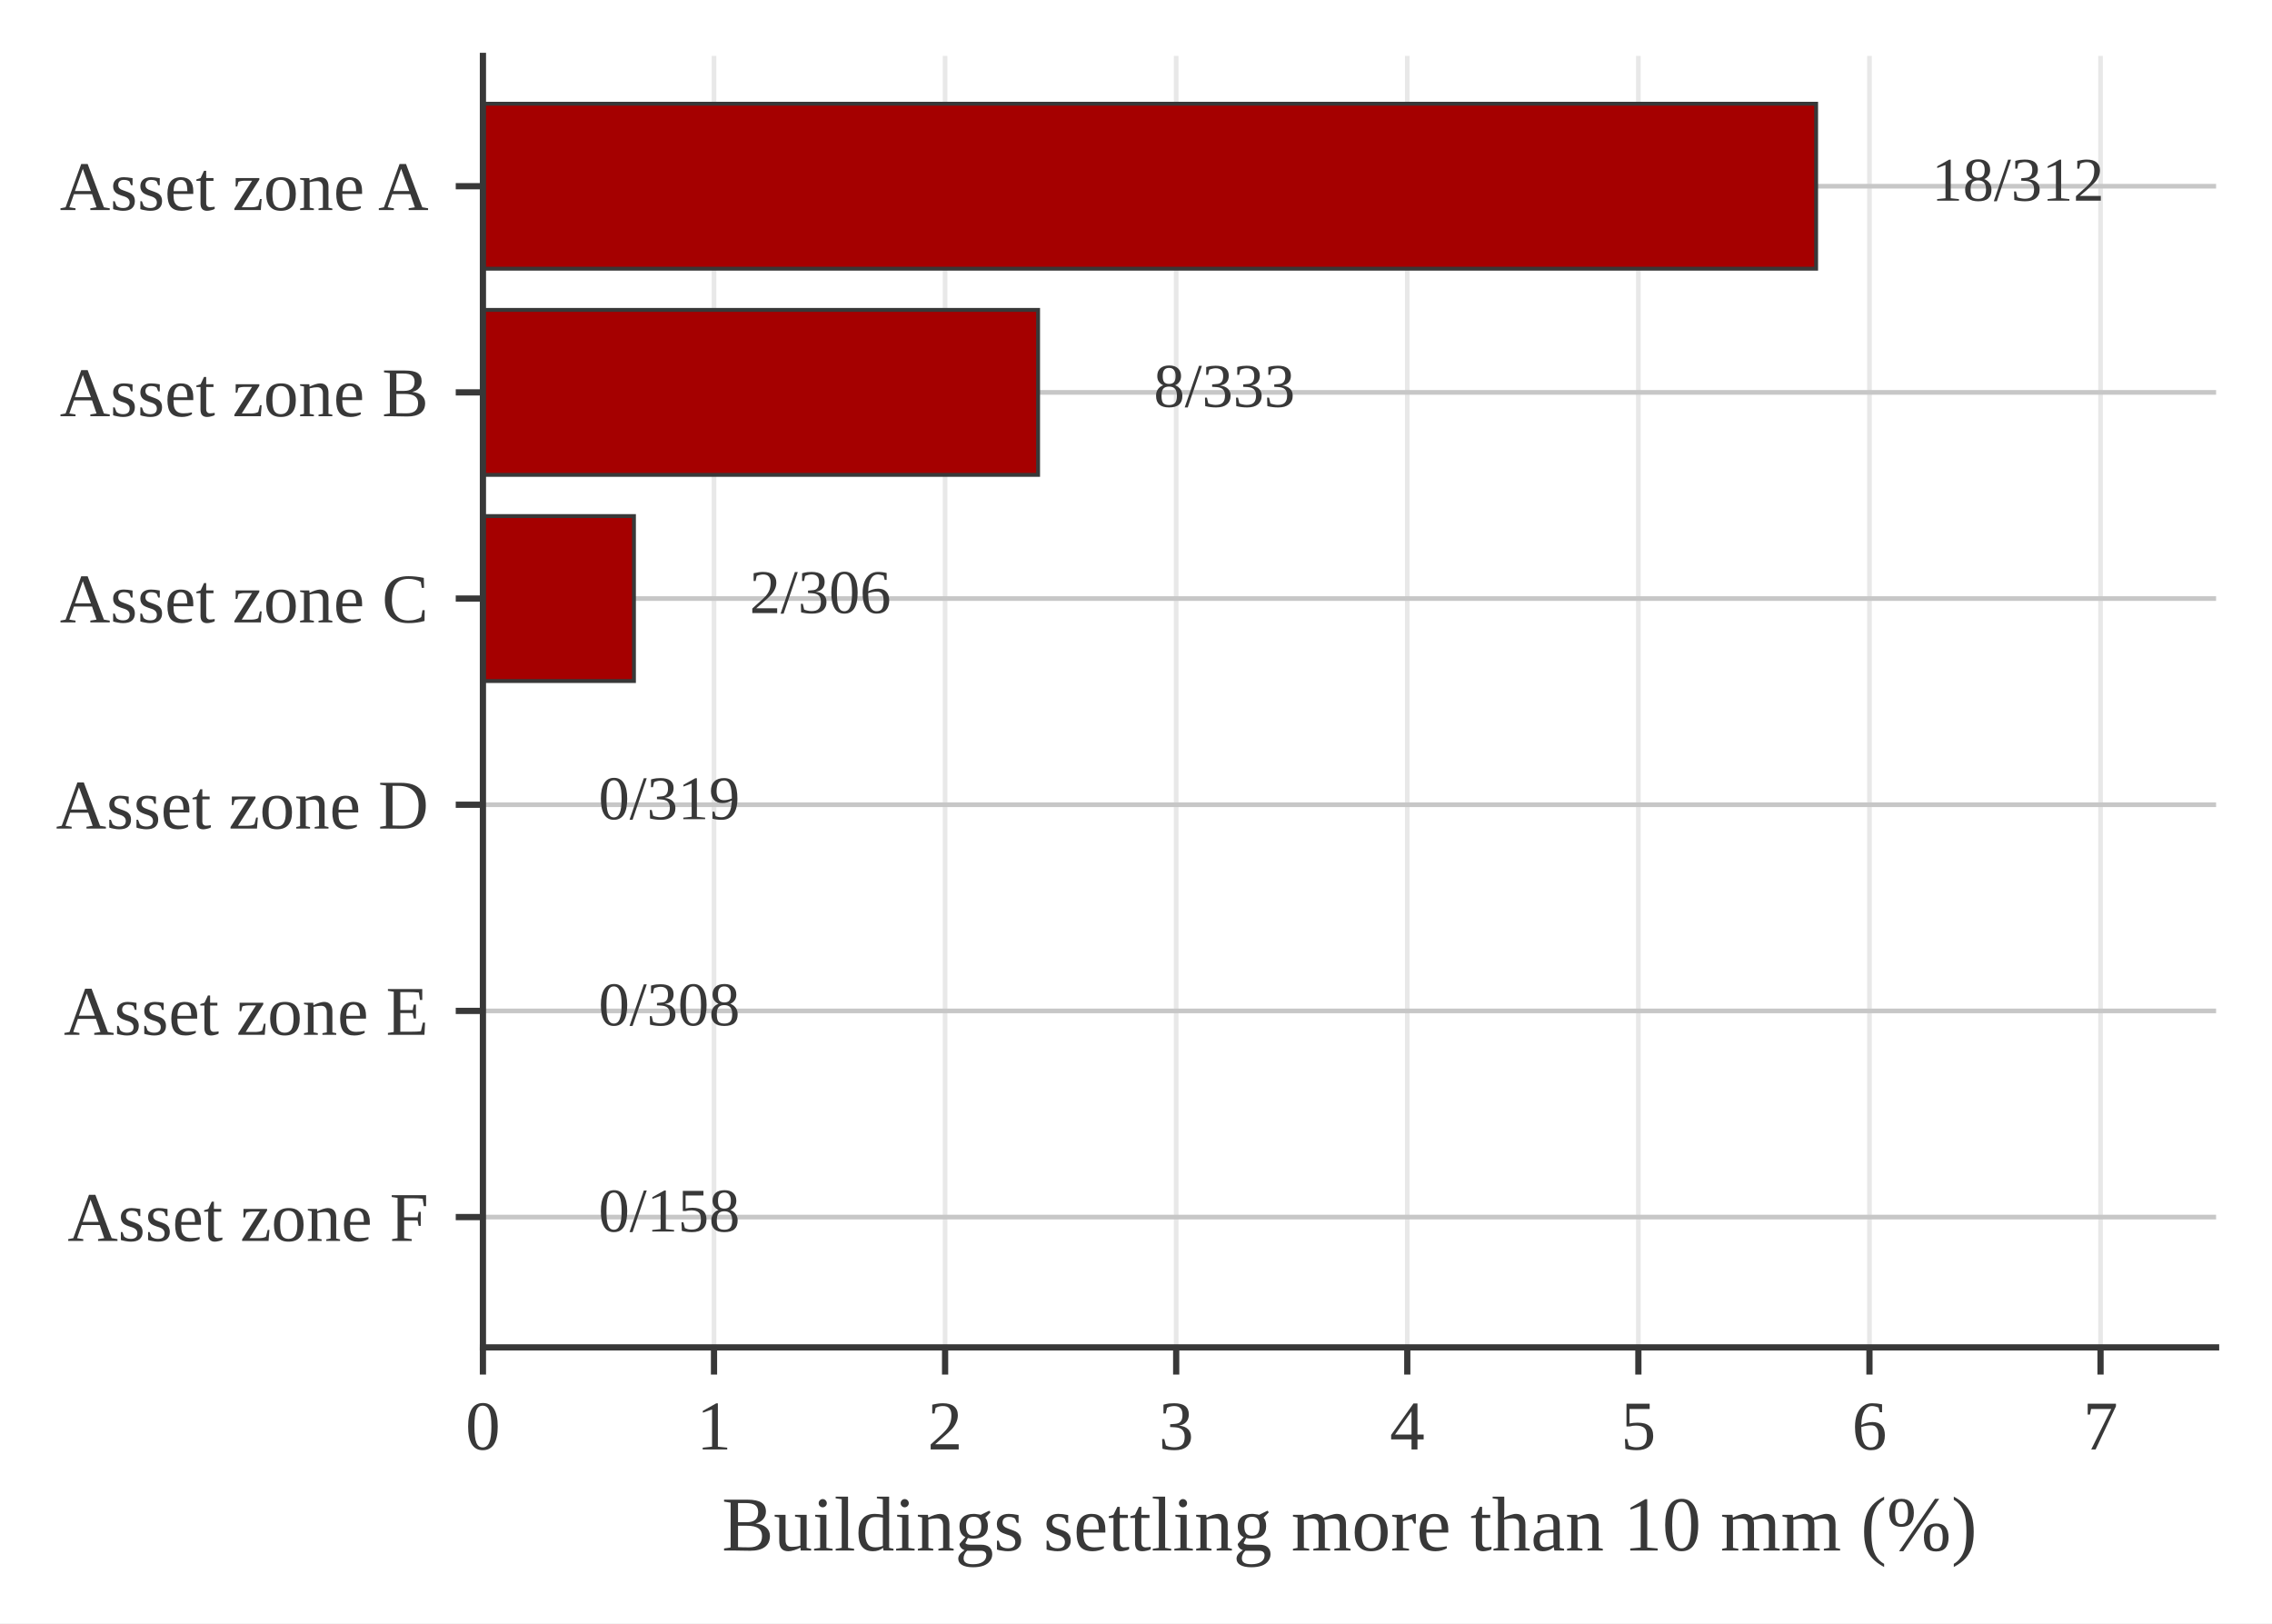
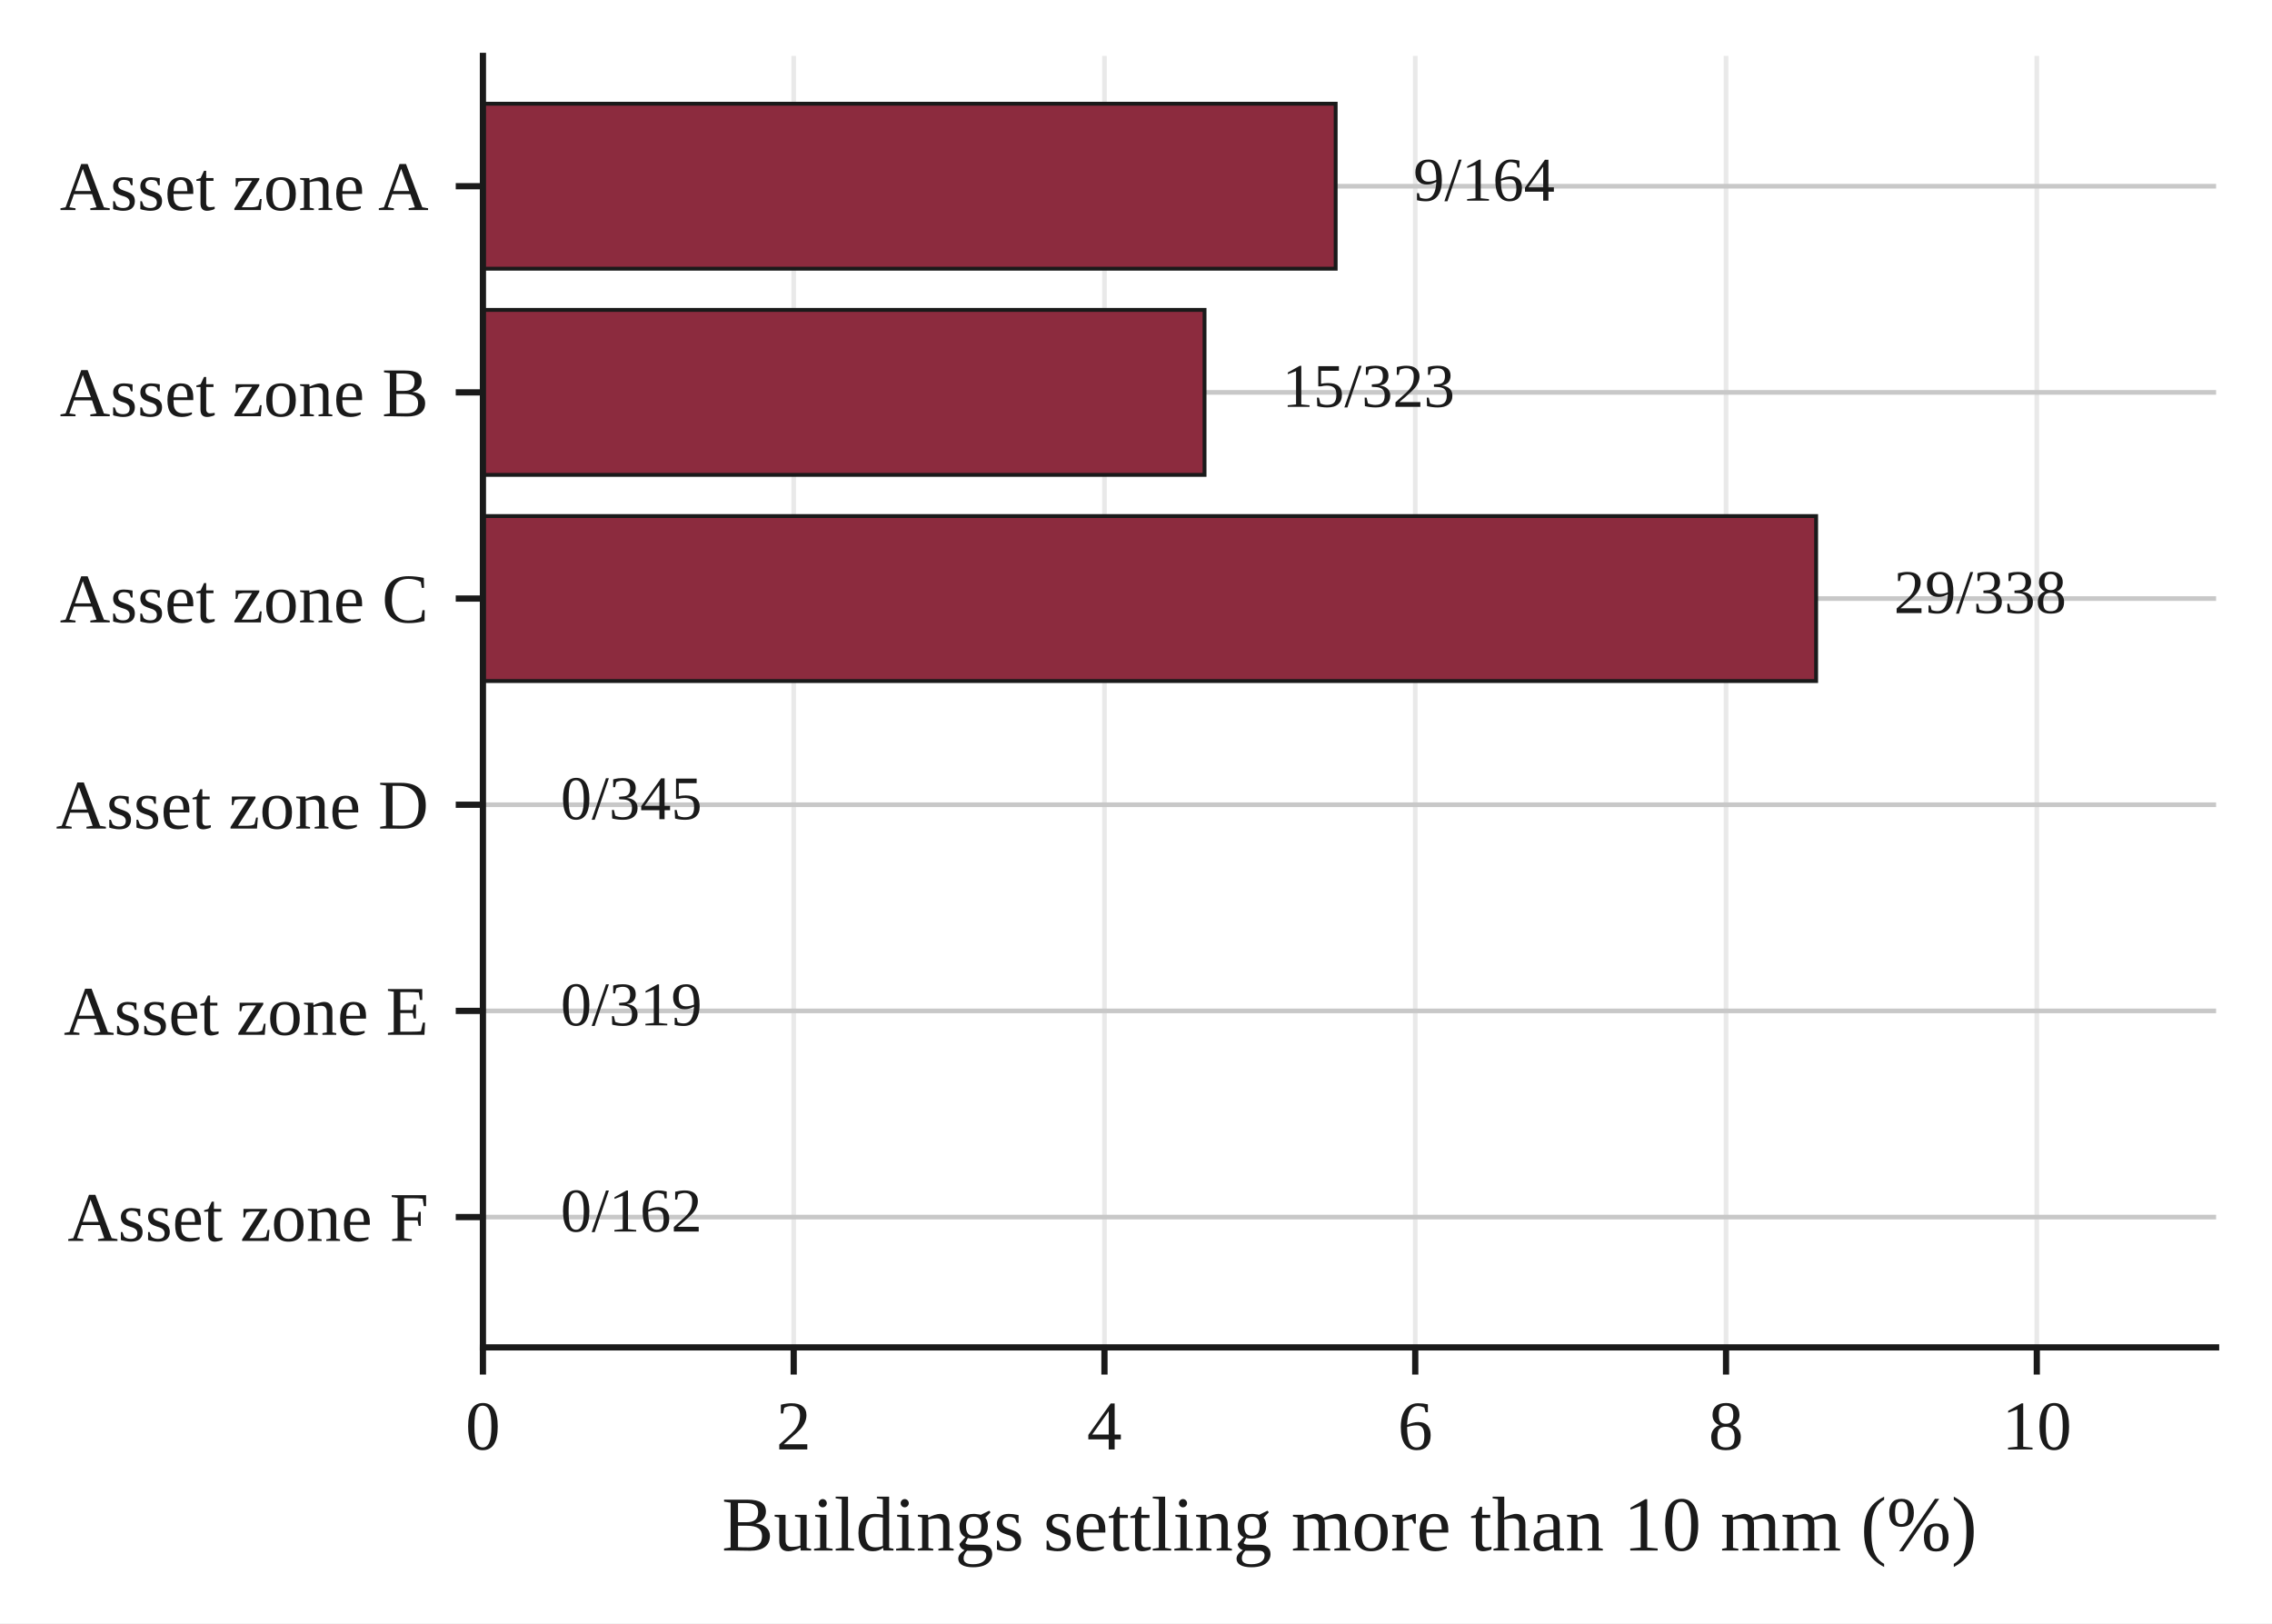
<svg xmlns="http://www.w3.org/2000/svg" xmlns:xlink="http://www.w3.org/1999/xlink" width="292.591pt" height="209.059pt" viewBox="0 0 292.591 209.059" version="1.1">
  <defs>
    <style type="text/css">*{stroke-linejoin: round; stroke-linecap: butt}</style>
  </defs>
  <g id="figure_1">
    <g id="patch_1">
      <path d="M 0 209.059  L 292.591 209.059  L 292.591 0  L 0 0  z " style="fill: #ffffff" />
    </g>
    <g id="axes_1">
      <g id="patch_2">
        <path d="M 62.191 173.52  L 285.391 173.52  L 285.391 7.2  L 62.191 7.2  z " style="fill: #ffffff" />
      </g>
      <g id="matplotlib.axis_1">
        <g id="xtick_1">
          <g id="line2d_1">
-             <path d="M 62.191 173.52  L 62.191 7.2  " clip-path="url(#pbad48a19f6)" style="fill: none; stroke: #c7c7c7; stroke-opacity: 0.4; stroke-width: 0.6; stroke-linecap: square" />
+             <path d="M 62.191 173.52  L 62.191 7.2  " clip-path="url(#pbc7e521dd7)" style="fill: none; stroke: #c8c8c8; stroke-opacity: 0.4; stroke-width: 0.6; stroke-linecap: square" />
          </g>
          <g id="line2d_2">
            <defs>
-               <path id="m2cc6d85ab9" d="M 0 0  L 0 3.5  " style="stroke: #383838; stroke-width: 0.8" />
+               <path id="m04f4cd1b1a" d="M 0 0  L 0 3.5  " style="stroke: #1a1a1a; stroke-width: 0.8" />
            </defs>
            <g>
-               <use xlink:href="#m2cc6d85ab9" x="62.191" y="173.52" style="fill: #383838; stroke: #383838; stroke-width: 0.8" />
+               <use xlink:href="#m04f4cd1b1a" x="62.191" y="173.52" style="fill: #1a1a1a; stroke: #1a1a1a; stroke-width: 0.8" />
            </g>
          </g>
          <g id="text_1">
-             <text style="font-size: 9px; font-family: 'STIXGeneral', 'Times New Roman', 'Times', 'Nimbus Roman', 'DejaVu Serif', serif; text-anchor: middle; fill: #383838" x="62.191" y="186.667" transform="rotate(-0 62.19109 186.6667)">0</text>
+             <text style="font-size: 9px; font-family: 'STIXGeneral', 'Times New Roman', 'Times', 'Nimbus Roman', 'DejaVu Serif', serif; text-anchor: middle; fill: #1a1a1a" x="62.191" y="186.667" transform="rotate(-0 62.19109 186.6667)">0</text>
          </g>
        </g>
        <g id="xtick_2">
          <g id="line2d_3">
-             <path d="M 91.951 173.52  L 91.951 7.2  " clip-path="url(#pbad48a19f6)" style="fill: none; stroke: #c7c7c7; stroke-opacity: 0.4; stroke-width: 0.6; stroke-linecap: square" />
+             <path d="M 102.213 173.52  L 102.213 7.2  " clip-path="url(#pbc7e521dd7)" style="fill: none; stroke: #c8c8c8; stroke-opacity: 0.4; stroke-width: 0.6; stroke-linecap: square" />
          </g>
          <g id="line2d_4">
            <g>
-               <use xlink:href="#m2cc6d85ab9" x="91.951" y="173.52" style="fill: #383838; stroke: #383838; stroke-width: 0.8" />
+               <use xlink:href="#m04f4cd1b1a" x="102.213" y="173.52" style="fill: #1a1a1a; stroke: #1a1a1a; stroke-width: 0.8" />
            </g>
          </g>
          <g id="text_2">
-             <text style="font-size: 9px; font-family: 'STIXGeneral', 'Times New Roman', 'Times', 'Nimbus Roman', 'DejaVu Serif', serif; text-anchor: middle; fill: #383838" x="91.951" y="186.667" transform="rotate(-0 91.95109 186.6667)">1</text>
+             <text style="font-size: 9px; font-family: 'STIXGeneral', 'Times New Roman', 'Times', 'Nimbus Roman', 'DejaVu Serif', serif; text-anchor: middle; fill: #1a1a1a" x="102.213" y="186.667" transform="rotate(-0 102.2132 186.6667)">2</text>
          </g>
        </g>
        <g id="xtick_3">
          <g id="line2d_5">
-             <path d="M 121.711 173.52  L 121.711 7.2  " clip-path="url(#pbad48a19f6)" style="fill: none; stroke: #c7c7c7; stroke-opacity: 0.4; stroke-width: 0.6; stroke-linecap: square" />
+             <path d="M 142.235 173.52  L 142.235 7.2  " clip-path="url(#pbc7e521dd7)" style="fill: none; stroke: #c8c8c8; stroke-opacity: 0.4; stroke-width: 0.6; stroke-linecap: square" />
          </g>
          <g id="line2d_6">
            <g>
-               <use xlink:href="#m2cc6d85ab9" x="121.711" y="173.52" style="fill: #383838; stroke: #383838; stroke-width: 0.8" />
+               <use xlink:href="#m04f4cd1b1a" x="142.235" y="173.52" style="fill: #1a1a1a; stroke: #1a1a1a; stroke-width: 0.8" />
            </g>
          </g>
          <g id="text_3">
-             <text style="font-size: 9px; font-family: 'STIXGeneral', 'Times New Roman', 'Times', 'Nimbus Roman', 'DejaVu Serif', serif; text-anchor: middle; fill: #383838" x="121.711" y="186.667" transform="rotate(-0 121.7111 186.6667)">2</text>
+             <text style="font-size: 9px; font-family: 'STIXGeneral', 'Times New Roman', 'Times', 'Nimbus Roman', 'DejaVu Serif', serif; text-anchor: middle; fill: #1a1a1a" x="142.235" y="186.667" transform="rotate(-0 142.2352 186.6667)">4</text>
          </g>
        </g>
        <g id="xtick_4">
          <g id="line2d_7">
-             <path d="M 151.471 173.52  L 151.471 7.2  " clip-path="url(#pbad48a19f6)" style="fill: none; stroke: #c7c7c7; stroke-opacity: 0.4; stroke-width: 0.6; stroke-linecap: square" />
+             <path d="M 182.257 173.52  L 182.257 7.2  " clip-path="url(#pbc7e521dd7)" style="fill: none; stroke: #c8c8c8; stroke-opacity: 0.4; stroke-width: 0.6; stroke-linecap: square" />
          </g>
          <g id="line2d_8">
            <g>
-               <use xlink:href="#m2cc6d85ab9" x="151.471" y="173.52" style="fill: #383838; stroke: #383838; stroke-width: 0.8" />
+               <use xlink:href="#m04f4cd1b1a" x="182.257" y="173.52" style="fill: #1a1a1a; stroke: #1a1a1a; stroke-width: 0.8" />
            </g>
          </g>
          <g id="text_4">
-             <text style="font-size: 9px; font-family: 'STIXGeneral', 'Times New Roman', 'Times', 'Nimbus Roman', 'DejaVu Serif', serif; text-anchor: middle; fill: #383838" x="151.471" y="186.667" transform="rotate(-0 151.4711 186.6667)">3</text>
+             <text style="font-size: 9px; font-family: 'STIXGeneral', 'Times New Roman', 'Times', 'Nimbus Roman', 'DejaVu Serif', serif; text-anchor: middle; fill: #1a1a1a" x="182.257" y="186.667" transform="rotate(-0 182.2573 186.6667)">6</text>
          </g>
        </g>
        <g id="xtick_5">
          <g id="line2d_9">
-             <path d="M 181.231 173.52  L 181.231 7.2  " clip-path="url(#pbad48a19f6)" style="fill: none; stroke: #c7c7c7; stroke-opacity: 0.4; stroke-width: 0.6; stroke-linecap: square" />
+             <path d="M 222.279 173.52  L 222.279 7.2  " clip-path="url(#pbc7e521dd7)" style="fill: none; stroke: #c8c8c8; stroke-opacity: 0.4; stroke-width: 0.6; stroke-linecap: square" />
          </g>
          <g id="line2d_10">
            <g>
-               <use xlink:href="#m2cc6d85ab9" x="181.231" y="173.52" style="fill: #383838; stroke: #383838; stroke-width: 0.8" />
+               <use xlink:href="#m04f4cd1b1a" x="222.279" y="173.52" style="fill: #1a1a1a; stroke: #1a1a1a; stroke-width: 0.8" />
            </g>
          </g>
          <g id="text_5">
-             <text style="font-size: 9px; font-family: 'STIXGeneral', 'Times New Roman', 'Times', 'Nimbus Roman', 'DejaVu Serif', serif; text-anchor: middle; fill: #383838" x="181.231" y="186.667" transform="rotate(-0 181.2311 186.6667)">4</text>
+             <text style="font-size: 9px; font-family: 'STIXGeneral', 'Times New Roman', 'Times', 'Nimbus Roman', 'DejaVu Serif', serif; text-anchor: middle; fill: #1a1a1a" x="222.279" y="186.667" transform="rotate(-0 222.2794 186.6667)">8</text>
          </g>
        </g>
        <g id="xtick_6">
          <g id="line2d_11">
-             <path d="M 210.991 173.52  L 210.991 7.2  " clip-path="url(#pbad48a19f6)" style="fill: none; stroke: #c7c7c7; stroke-opacity: 0.4; stroke-width: 0.6; stroke-linecap: square" />
+             <path d="M 262.301 173.52  L 262.301 7.2  " clip-path="url(#pbc7e521dd7)" style="fill: none; stroke: #c8c8c8; stroke-opacity: 0.4; stroke-width: 0.6; stroke-linecap: square" />
          </g>
          <g id="line2d_12">
            <g>
-               <use xlink:href="#m2cc6d85ab9" x="210.991" y="173.52" style="fill: #383838; stroke: #383838; stroke-width: 0.8" />
+               <use xlink:href="#m04f4cd1b1a" x="262.301" y="173.52" style="fill: #1a1a1a; stroke: #1a1a1a; stroke-width: 0.8" />
            </g>
          </g>
          <g id="text_6">
-             <text style="font-size: 9px; font-family: 'STIXGeneral', 'Times New Roman', 'Times', 'Nimbus Roman', 'DejaVu Serif', serif; text-anchor: middle; fill: #383838" x="210.991" y="186.667" transform="rotate(-0 210.9911 186.6667)">5</text>
-           </g>
-         </g>
-         <g id="xtick_7">
-           <g id="line2d_13">
-             <path d="M 240.751 173.52  L 240.751 7.2  " clip-path="url(#pbad48a19f6)" style="fill: none; stroke: #c7c7c7; stroke-opacity: 0.4; stroke-width: 0.6; stroke-linecap: square" />
-           </g>
-           <g id="line2d_14">
-             <g>
-               <use xlink:href="#m2cc6d85ab9" x="240.751" y="173.52" style="fill: #383838; stroke: #383838; stroke-width: 0.8" />
-             </g>
-           </g>
-           <g id="text_7">
-             <text style="font-size: 9px; font-family: 'STIXGeneral', 'Times New Roman', 'Times', 'Nimbus Roman', 'DejaVu Serif', serif; text-anchor: middle; fill: #383838" x="240.751" y="186.667" transform="rotate(-0 240.7511 186.6667)">6</text>
-           </g>
-         </g>
-         <g id="xtick_8">
-           <g id="line2d_15">
-             <path d="M 270.511 173.52  L 270.511 7.2  " clip-path="url(#pbad48a19f6)" style="fill: none; stroke: #c7c7c7; stroke-opacity: 0.4; stroke-width: 0.6; stroke-linecap: square" />
-           </g>
-           <g id="line2d_16">
-             <g>
-               <use xlink:href="#m2cc6d85ab9" x="270.511" y="173.52" style="fill: #383838; stroke: #383838; stroke-width: 0.8" />
-             </g>
-           </g>
-           <g id="text_8">
-             <text style="font-size: 9px; font-family: 'STIXGeneral', 'Times New Roman', 'Times', 'Nimbus Roman', 'DejaVu Serif', serif; text-anchor: middle; fill: #383838" x="270.511" y="186.667" transform="rotate(-0 270.5111 186.6667)">7</text>
-           </g>
-         </g>
-         <g id="text_9">
-           <text style="font-size: 10px; font-family: 'STIXGeneral', 'Times New Roman', 'Times', 'Nimbus Roman', 'DejaVu Serif', serif; text-anchor: middle; fill: #383838" x="173.791" y="199.679" transform="rotate(-0 173.7911 199.6794)">Buildings settling more than 10 mm (%)</text>
+             <text style="font-size: 9px; font-family: 'STIXGeneral', 'Times New Roman', 'Times', 'Nimbus Roman', 'DejaVu Serif', serif; text-anchor: middle; fill: #1a1a1a" x="262.301" y="186.667" transform="rotate(-0 262.3014 186.6667)">10</text>
+           </g>
+         </g>
+         <g id="text_7">
+           <text style="font-size: 10px; font-family: 'STIXGeneral', 'Times New Roman', 'Times', 'Nimbus Roman', 'DejaVu Serif', serif; text-anchor: middle; fill: #1a1a1a" x="173.791" y="199.679" transform="rotate(-0 173.7911 199.6794)">Buildings settling more than 10 mm (%)</text>
        </g>
      </g>
      <g id="matplotlib.axis_2">
        <g id="ytick_1">
+           <g id="line2d_13">
+             <path d="M 62.191 23.981  L 285.391 23.981  " clip-path="url(#pbc7e521dd7)" style="fill: none; stroke: #c8c8c8; stroke-width: 0.6; stroke-linecap: square" />
+           </g>
+           <g id="line2d_14">
+             <defs>
+               <path id="m4e59971650" d="M 0 0  L -3.5 0  " style="stroke: #1a1a1a; stroke-width: 0.8" />
+             </defs>
+             <g>
+               <use xlink:href="#m4e59971650" x="62.191" y="23.981" style="fill: #1a1a1a; stroke: #1a1a1a; stroke-width: 0.8" />
+             </g>
+           </g>
+           <g id="text_8">
+             <text style="font-size: 9px; font-family: 'STIXGeneral', 'Times New Roman', 'Times', 'Nimbus Roman', 'DejaVu Serif', serif; text-anchor: end; fill: #1a1a1a" x="55.191" y="27.054" transform="rotate(-0 55.19109 27.05405)">Asset zone A</text>
+           </g>
+         </g>
+         <g id="ytick_2">
+           <g id="line2d_15">
+             <path d="M 62.191 50.532  L 285.391 50.532  " clip-path="url(#pbc7e521dd7)" style="fill: none; stroke: #c8c8c8; stroke-width: 0.6; stroke-linecap: square" />
+           </g>
+           <g id="line2d_16">
+             <g>
+               <use xlink:href="#m4e59971650" x="62.191" y="50.532" style="fill: #1a1a1a; stroke: #1a1a1a; stroke-width: 0.8" />
+             </g>
+           </g>
+           <g id="text_9">
+             <text style="font-size: 9px; font-family: 'STIXGeneral', 'Times New Roman', 'Times', 'Nimbus Roman', 'DejaVu Serif', serif; text-anchor: end; fill: #1a1a1a" x="55.191" y="53.606" transform="rotate(-0 55.19109 53.60577)">Asset zone B</text>
+           </g>
+         </g>
+         <g id="ytick_3">
          <g id="line2d_17">
-             <path d="M 62.191 23.981  L 285.391 23.981  " clip-path="url(#pbad48a19f6)" style="fill: none; stroke: #c7c7c7; stroke-width: 0.6; stroke-linecap: square" />
+             <path d="M 62.191 77.084  L 285.391 77.084  " clip-path="url(#pbc7e521dd7)" style="fill: none; stroke: #c8c8c8; stroke-width: 0.6; stroke-linecap: square" />
          </g>
          <g id="line2d_18">
-             <defs>
-               <path id="m2049f35c0f" d="M 0 0  L -3.5 0  " style="stroke: #383838; stroke-width: 0.8" />
-             </defs>
-             <g>
-               <use xlink:href="#m2049f35c0f" x="62.191" y="23.981" style="fill: #383838; stroke: #383838; stroke-width: 0.8" />
+             <g>
+               <use xlink:href="#m4e59971650" x="62.191" y="77.084" style="fill: #1a1a1a; stroke: #1a1a1a; stroke-width: 0.8" />
            </g>
          </g>
          <g id="text_10">
-             <text style="font-size: 9px; font-family: 'STIXGeneral', 'Times New Roman', 'Times', 'Nimbus Roman', 'DejaVu Serif', serif; text-anchor: end; fill: #383838" x="55.191" y="27.054" transform="rotate(-0 55.19109 27.05405)">Asset zone A</text>
-           </g>
-         </g>
-         <g id="ytick_2">
+             <text style="font-size: 9px; font-family: 'STIXGeneral', 'Times New Roman', 'Times', 'Nimbus Roman', 'DejaVu Serif', serif; text-anchor: end; fill: #1a1a1a" x="55.191" y="80.157" transform="rotate(-0 55.19109 80.1575)">Asset zone C</text>
+           </g>
+         </g>
+         <g id="ytick_4">
          <g id="line2d_19">
-             <path d="M 62.191 50.532  L 285.391 50.532  " clip-path="url(#pbad48a19f6)" style="fill: none; stroke: #c7c7c7; stroke-width: 0.6; stroke-linecap: square" />
+             <path d="M 62.191 103.636  L 285.391 103.636  " clip-path="url(#pbc7e521dd7)" style="fill: none; stroke: #c8c8c8; stroke-width: 0.6; stroke-linecap: square" />
          </g>
          <g id="line2d_20">
            <g>
-               <use xlink:href="#m2049f35c0f" x="62.191" y="50.532" style="fill: #383838; stroke: #383838; stroke-width: 0.8" />
+               <use xlink:href="#m4e59971650" x="62.191" y="103.636" style="fill: #1a1a1a; stroke: #1a1a1a; stroke-width: 0.8" />
            </g>
          </g>
          <g id="text_11">
-             <text style="font-size: 9px; font-family: 'STIXGeneral', 'Times New Roman', 'Times', 'Nimbus Roman', 'DejaVu Serif', serif; text-anchor: end; fill: #383838" x="55.191" y="53.606" transform="rotate(-0 55.19109 53.60577)">Asset zone B</text>
-           </g>
-         </g>
-         <g id="ytick_3">
+             <text style="font-size: 9px; font-family: 'STIXGeneral', 'Times New Roman', 'Times', 'Nimbus Roman', 'DejaVu Serif', serif; text-anchor: end; fill: #1a1a1a" x="55.191" y="106.709" transform="rotate(-0 55.19109 106.7092)">Asset zone D</text>
+           </g>
+         </g>
+         <g id="ytick_5">
          <g id="line2d_21">
-             <path d="M 62.191 77.084  L 285.391 77.084  " clip-path="url(#pbad48a19f6)" style="fill: none; stroke: #c7c7c7; stroke-width: 0.6; stroke-linecap: square" />
+             <path d="M 62.191 130.188  L 285.391 130.188  " clip-path="url(#pbc7e521dd7)" style="fill: none; stroke: #c8c8c8; stroke-width: 0.6; stroke-linecap: square" />
          </g>
          <g id="line2d_22">
            <g>
-               <use xlink:href="#m2049f35c0f" x="62.191" y="77.084" style="fill: #383838; stroke: #383838; stroke-width: 0.8" />
+               <use xlink:href="#m4e59971650" x="62.191" y="130.188" style="fill: #1a1a1a; stroke: #1a1a1a; stroke-width: 0.8" />
            </g>
          </g>
          <g id="text_12">
-             <text style="font-size: 9px; font-family: 'STIXGeneral', 'Times New Roman', 'Times', 'Nimbus Roman', 'DejaVu Serif', serif; text-anchor: end; fill: #383838" x="55.191" y="80.157" transform="rotate(-0 55.19109 80.1575)">Asset zone C</text>
-           </g>
-         </g>
-         <g id="ytick_4">
+             <text style="font-size: 9px; font-family: 'STIXGeneral', 'Times New Roman', 'Times', 'Nimbus Roman', 'DejaVu Serif', serif; text-anchor: end; fill: #1a1a1a" x="55.191" y="133.261" transform="rotate(-0 55.19109 133.2609)">Asset zone E</text>
+           </g>
+         </g>
+         <g id="ytick_6">
          <g id="line2d_23">
-             <path d="M 62.191 103.636  L 285.391 103.636  " clip-path="url(#pbad48a19f6)" style="fill: none; stroke: #c7c7c7; stroke-width: 0.6; stroke-linecap: square" />
+             <path d="M 62.191 156.739  L 285.391 156.739  " clip-path="url(#pbc7e521dd7)" style="fill: none; stroke: #c8c8c8; stroke-width: 0.6; stroke-linecap: square" />
          </g>
          <g id="line2d_24">
            <g>
-               <use xlink:href="#m2049f35c0f" x="62.191" y="103.636" style="fill: #383838; stroke: #383838; stroke-width: 0.8" />
+               <use xlink:href="#m4e59971650" x="62.191" y="156.739" style="fill: #1a1a1a; stroke: #1a1a1a; stroke-width: 0.8" />
            </g>
          </g>
          <g id="text_13">
-             <text style="font-size: 9px; font-family: 'STIXGeneral', 'Times New Roman', 'Times', 'Nimbus Roman', 'DejaVu Serif', serif; text-anchor: end; fill: #383838" x="55.191" y="106.709" transform="rotate(-0 55.19109 106.7092)">Asset zone D</text>
-           </g>
-         </g>
-         <g id="ytick_5">
-           <g id="line2d_25">
-             <path d="M 62.191 130.188  L 285.391 130.188  " clip-path="url(#pbad48a19f6)" style="fill: none; stroke: #c7c7c7; stroke-width: 0.6; stroke-linecap: square" />
-           </g>
-           <g id="line2d_26">
-             <g>
-               <use xlink:href="#m2049f35c0f" x="62.191" y="130.188" style="fill: #383838; stroke: #383838; stroke-width: 0.8" />
-             </g>
-           </g>
-           <g id="text_14">
-             <text style="font-size: 9px; font-family: 'STIXGeneral', 'Times New Roman', 'Times', 'Nimbus Roman', 'DejaVu Serif', serif; text-anchor: end; fill: #383838" x="55.191" y="133.261" transform="rotate(-0 55.19109 133.2609)">Asset zone E</text>
-           </g>
-         </g>
-         <g id="ytick_6">
-           <g id="line2d_27">
-             <path d="M 62.191 156.739  L 285.391 156.739  " clip-path="url(#pbad48a19f6)" style="fill: none; stroke: #c7c7c7; stroke-width: 0.6; stroke-linecap: square" />
-           </g>
-           <g id="line2d_28">
-             <g>
-               <use xlink:href="#m2049f35c0f" x="62.191" y="156.739" style="fill: #383838; stroke: #383838; stroke-width: 0.8" />
-             </g>
-           </g>
-           <g id="text_15">
-             <text style="font-size: 9px; font-family: 'STIXGeneral', 'Times New Roman', 'Times', 'Nimbus Roman', 'DejaVu Serif', serif; text-anchor: end; fill: #383838" x="55.191" y="159.813" transform="rotate(-0 55.19109 159.8127)">Asset zone F</text>
+             <text style="font-size: 9px; font-family: 'STIXGeneral', 'Times New Roman', 'Times', 'Nimbus Roman', 'DejaVu Serif', serif; text-anchor: end; fill: #1a1a1a" x="55.191" y="159.813" transform="rotate(-0 55.19109 159.8127)">Asset zone F</text>
          </g>
        </g>
      </g>
      <g id="patch_3">
-         <path d="M 62.191 13.36  L 233.883 13.36  L 233.883 34.601  L 62.191 34.601  z " clip-path="url(#pbad48a19f6)" style="fill: #a50000; stroke: #383838; stroke-width: 0.5; stroke-linejoin: miter" />
+         <path d="M 62.191 13.36  L 172.008 13.36  L 172.008 34.601  L 62.191 34.601  z " clip-path="url(#pbc7e521dd7)" style="fill: #8c2b3e; stroke: #1a1a1a; stroke-width: 0.5; stroke-linejoin: miter" />
      </g>
      <g id="patch_4">
-         <path d="M 62.191 39.912  L 133.687 39.912  L 133.687 61.153  L 62.191 61.153  z " clip-path="url(#pbad48a19f6)" style="fill: #a50000; stroke: #383838; stroke-width: 0.5; stroke-linejoin: miter" />
+         <path d="M 62.191 39.912  L 155.122 39.912  L 155.122 61.153  L 62.191 61.153  z " clip-path="url(#pbc7e521dd7)" style="fill: #8c2b3e; stroke: #1a1a1a; stroke-width: 0.5; stroke-linejoin: miter" />
      </g>
      <g id="patch_5">
-         <path d="M 62.191 66.463  L 81.642 66.463  L 81.642 87.705  L 62.191 87.705  z " clip-path="url(#pbad48a19f6)" style="fill: #a50000; stroke: #383838; stroke-width: 0.5; stroke-linejoin: miter" />
+         <path d="M 62.191 66.463  L 233.883 66.463  L 233.883 87.705  L 62.191 87.705  z " clip-path="url(#pbc7e521dd7)" style="fill: #8c2b3e; stroke: #1a1a1a; stroke-width: 0.5; stroke-linejoin: miter" />
      </g>
      <g id="patch_6">
-         <path d="M 62.191 93.015  L 62.191 93.015  L 62.191 114.257  L 62.191 114.257  z " clip-path="url(#pbad48a19f6)" style="fill: #a50000; stroke: #383838; stroke-width: 0.5; stroke-linejoin: miter" />
+         <path d="M 62.191 93.015  L 62.191 93.015  L 62.191 114.257  L 62.191 114.257  z " clip-path="url(#pbc7e521dd7)" style="fill: #8c2b3e; stroke: #1a1a1a; stroke-width: 0.5; stroke-linejoin: miter" />
      </g>
      <g id="patch_7">
-         <path d="M 62.191 119.567  L 62.191 119.567  L 62.191 140.808  L 62.191 140.808  z " clip-path="url(#pbad48a19f6)" style="fill: #a50000; stroke: #383838; stroke-width: 0.5; stroke-linejoin: miter" />
+         <path d="M 62.191 119.567  L 62.191 119.567  L 62.191 140.808  L 62.191 140.808  z " clip-path="url(#pbc7e521dd7)" style="fill: #8c2b3e; stroke: #1a1a1a; stroke-width: 0.5; stroke-linejoin: miter" />
      </g>
      <g id="patch_8">
-         <path d="M 62.191 146.119  L 62.191 146.119  L 62.191 167.36  L 62.191 167.36  z " clip-path="url(#pbad48a19f6)" style="fill: #a50000; stroke: #383838; stroke-width: 0.5; stroke-linejoin: miter" />
+         <path d="M 62.191 146.119  L 62.191 146.119  L 62.191 167.36  L 62.191 167.36  z " clip-path="url(#pbc7e521dd7)" style="fill: #8c2b3e; stroke: #1a1a1a; stroke-width: 0.5; stroke-linejoin: miter" />
      </g>
      <g id="patch_9">
-         <path d="M 62.191 173.52  L 62.191 7.2  " style="fill: none; stroke: #383838; stroke-width: 0.8; stroke-linejoin: miter; stroke-linecap: square" />
+         <path d="M 62.191 173.52  L 62.191 7.2  " style="fill: none; stroke: #1a1a1a; stroke-width: 0.8; stroke-linejoin: miter; stroke-linecap: square" />
      </g>
      <g id="patch_10">
-         <path d="M 62.191 173.52  L 285.391 173.52  " style="fill: none; stroke: #383838; stroke-width: 0.8; stroke-linejoin: miter; stroke-linecap: square" />
+         <path d="M 62.191 173.52  L 285.391 173.52  " style="fill: none; stroke: #1a1a1a; stroke-width: 0.8; stroke-linejoin: miter; stroke-linecap: square" />
+       </g>
+       <g id="text_14">
+         <text style="font-size: 8px; font-family: 'STIXGeneral', 'Times New Roman', 'Times', 'Nimbus Roman', 'DejaVu Serif', serif; text-anchor: start; fill: #1a1a1a" x="182.013" y="25.844" transform="rotate(-0 182.0133 25.84444)">9/164</text>
+       </g>
+       <g id="text_15">
+         <text style="font-size: 8px; font-family: 'STIXGeneral', 'Times New Roman', 'Times', 'Nimbus Roman', 'DejaVu Serif', serif; text-anchor: start; fill: #1a1a1a" x="165.127" y="52.396" transform="rotate(-0 165.1271 52.39616)">15/323</text>
      </g>
      <g id="text_16">
-         <text style="font-size: 8px; font-family: 'STIXGeneral', 'Times New Roman', 'Times', 'Nimbus Roman', 'DejaVu Serif', serif; text-anchor: start; fill: #383838" x="248.763" y="25.844" transform="rotate(-0 248.7634 25.84444)">18/312</text>
+         <text style="font-size: 8px; font-family: 'STIXGeneral', 'Times New Roman', 'Times', 'Nimbus Roman', 'DejaVu Serif', serif; text-anchor: start; fill: #1a1a1a" x="243.889" y="78.948" transform="rotate(-0 243.8889 78.94789)">29/338</text>
      </g>
      <g id="text_17">
-         <text style="font-size: 8px; font-family: 'STIXGeneral', 'Times New Roman', 'Times', 'Nimbus Roman', 'DejaVu Serif', serif; text-anchor: start; fill: #383838" x="148.567" y="52.396" transform="rotate(-0 148.5666 52.39616)">8/333</text>
+         <text style="font-size: 8px; font-family: 'STIXGeneral', 'Times New Roman', 'Times', 'Nimbus Roman', 'DejaVu Serif', serif; text-anchor: start; fill: #1a1a1a" x="72.197" y="105.5" transform="rotate(-0 72.19661 105.4996)">0/345</text>
      </g>
      <g id="text_18">
-         <text style="font-size: 8px; font-family: 'STIXGeneral', 'Times New Roman', 'Times', 'Nimbus Roman', 'DejaVu Serif', serif; text-anchor: start; fill: #383838" x="96.522" y="78.948" transform="rotate(-0 96.52207 78.94789)">2/306</text>
+         <text style="font-size: 8px; font-family: 'STIXGeneral', 'Times New Roman', 'Times', 'Nimbus Roman', 'DejaVu Serif', serif; text-anchor: start; fill: #1a1a1a" x="72.197" y="132.051" transform="rotate(-0 72.19661 132.0513)">0/319</text>
      </g>
      <g id="text_19">
-         <text style="font-size: 8px; font-family: 'STIXGeneral', 'Times New Roman', 'Times', 'Nimbus Roman', 'DejaVu Serif', serif; text-anchor: start; fill: #383838" x="77.071" y="105.5" transform="rotate(-0 77.07109 105.4996)">0/319</text>
-       </g>
-       <g id="text_20">
-         <text style="font-size: 8px; font-family: 'STIXGeneral', 'Times New Roman', 'Times', 'Nimbus Roman', 'DejaVu Serif', serif; text-anchor: start; fill: #383838" x="77.071" y="132.051" transform="rotate(-0 77.07109 132.0513)">0/308</text>
-       </g>
-       <g id="text_21">
-         <text style="font-size: 8px; font-family: 'STIXGeneral', 'Times New Roman', 'Times', 'Nimbus Roman', 'DejaVu Serif', serif; text-anchor: start; fill: #383838" x="77.071" y="158.603" transform="rotate(-0 77.07109 158.6031)">0/158</text>
+         <text style="font-size: 8px; font-family: 'STIXGeneral', 'Times New Roman', 'Times', 'Nimbus Roman', 'DejaVu Serif', serif; text-anchor: start; fill: #1a1a1a" x="72.197" y="158.603" transform="rotate(-0 72.19661 158.6031)">0/162</text>
      </g>
    </g>
  </g>
  <defs>
-     <clipPath id="pbad48a19f6">
+     <clipPath id="pbc7e521dd7">
      <rect x="62.191" y="7.2" width="223.2" height="166.32" />
    </clipPath>
  </defs>
</svg>
